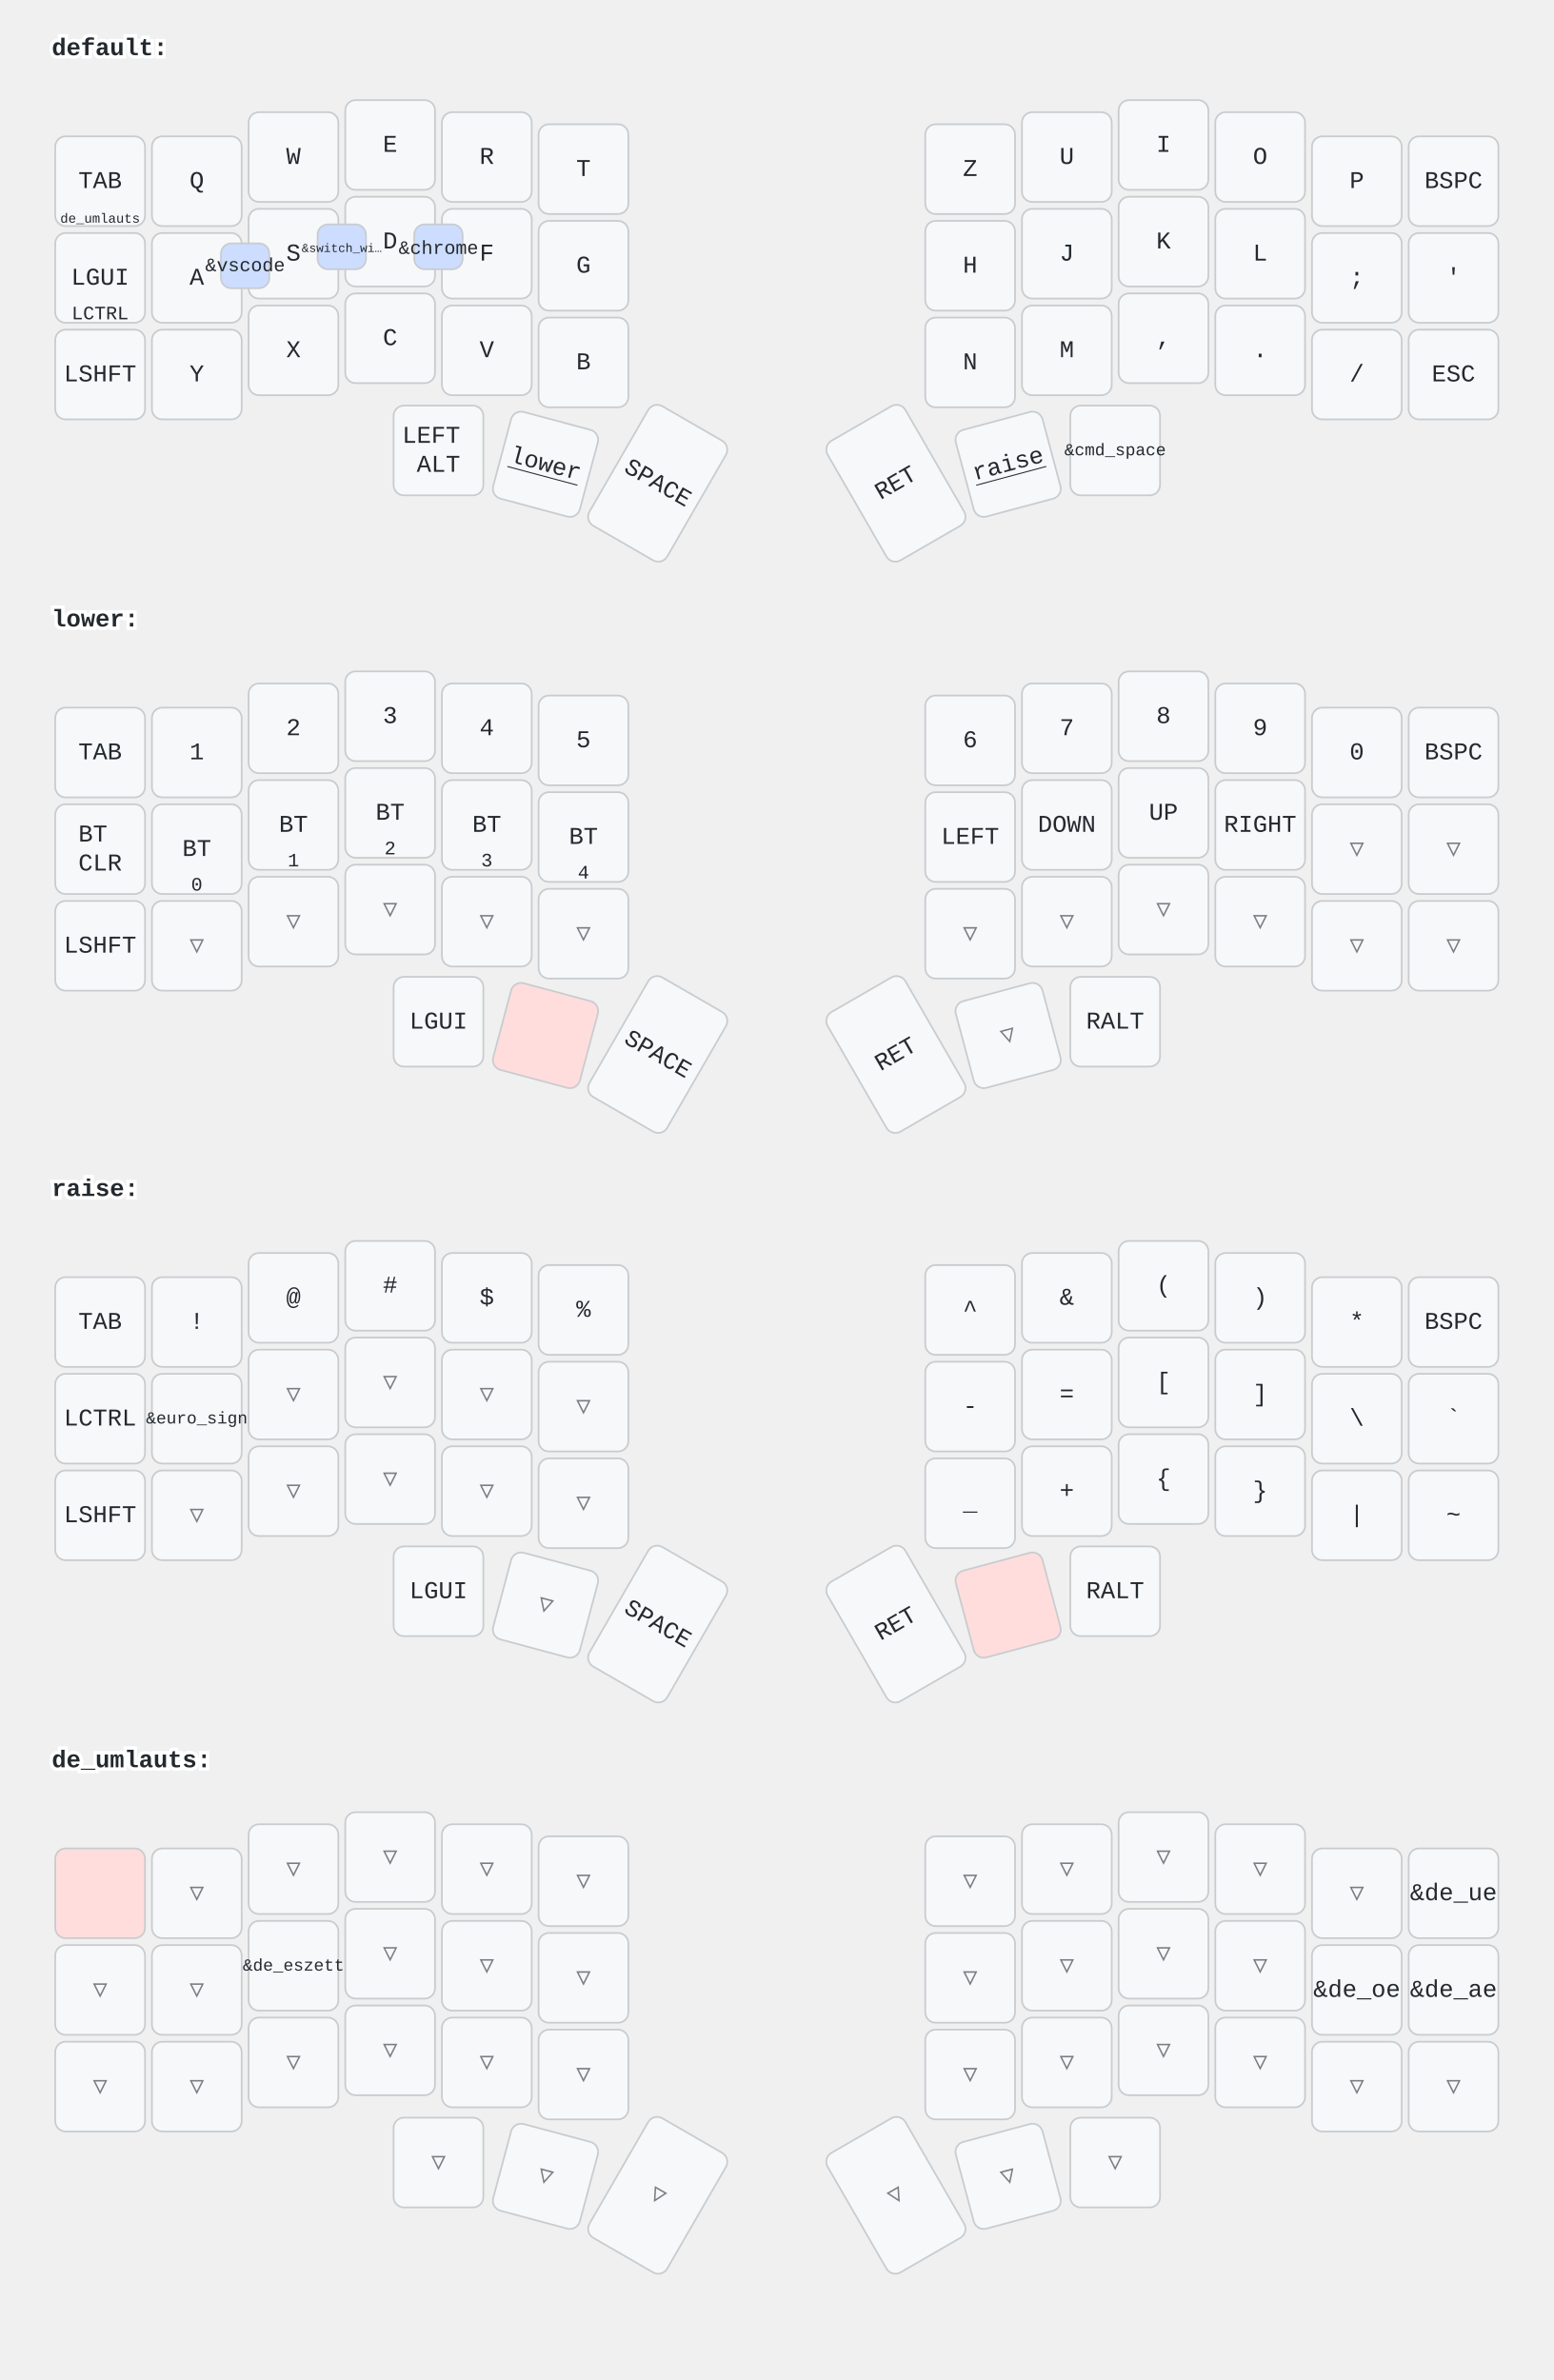
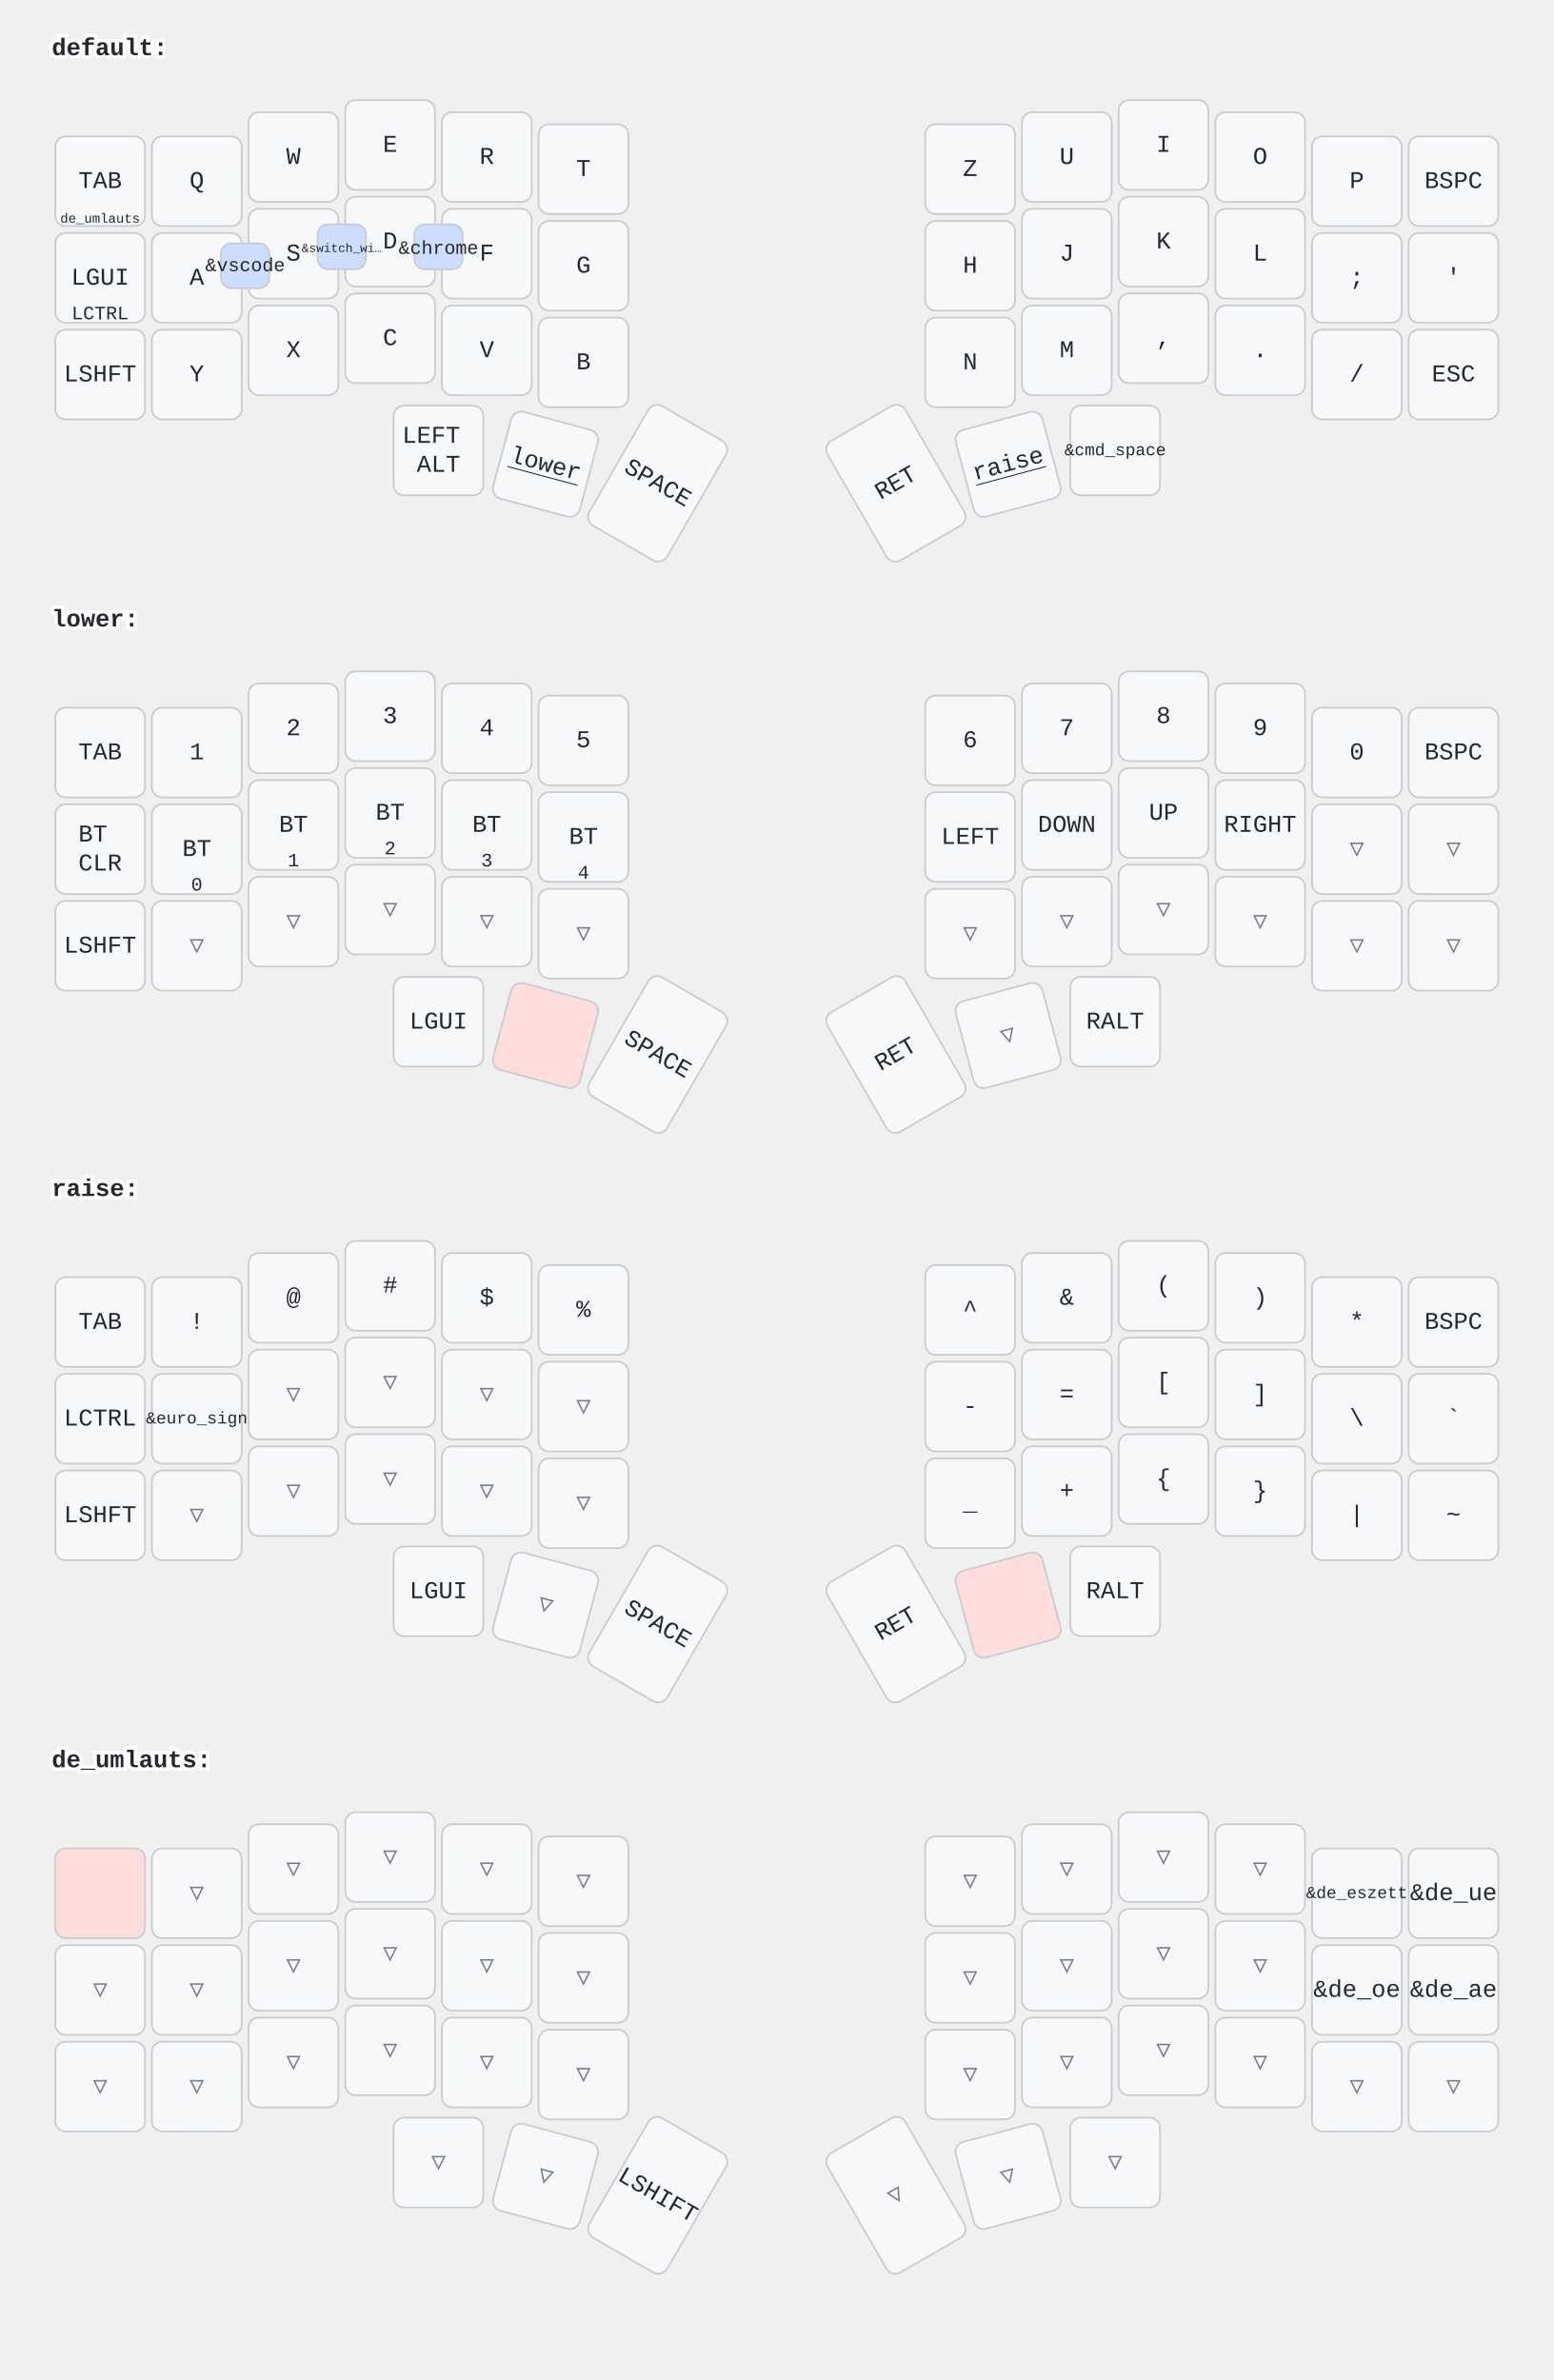
<svg xmlns="http://www.w3.org/2000/svg" width="900" height="1379" viewBox="0 0 900 1379" class="keymap">
  <style>/* inherit to force styles through use tags */
svg path {
    fill: inherit;
}

/* font and background color specifications */
svg.keymap {
    font-family: SFMono-Regular,Consolas,Liberation Mono,Menlo,monospace;
    font-size: 14px;
    font-kerning: normal;
    text-rendering: optimizeLegibility;
    fill: #24292e;
}

/* default key styling */
rect.key {
    fill: #f6f8fa;
}

rect.key, rect.combo {
    stroke: #c9cccf;
    stroke-width: 1;
}

/* default key side styling, only used is draw_key_sides is set */
rect.side {
    filter: brightness(90%);
}

/* color accent for combo boxes */
rect.combo, rect.combo-separate {
    fill: #cdf;
}

/* color accent for held keys */
rect.held, rect.combo.held {
    fill: #fdd;
}

/* color accent for ghost (optional) keys */
rect.ghost, rect.combo.ghost {
    stroke-dasharray: 4, 4;
    stroke-width: 2;
}

text {
    text-anchor: middle;
    dominant-baseline: middle;
}

/* styling for layer labels */
text.label {
    font-weight: bold;
    text-anchor: start;
    stroke: white;
    stroke-width: 4;
    paint-order: stroke;
}

/* styling for optional footer */
text.footer {
    text-anchor: end;
    dominant-baseline: auto;
    stroke: white;
    stroke-width: 4;
    paint-order: stroke;
}

/* styling for combo tap, and key hold/shifted label text */
text.combo, text.hold, text.shifted {
    font-size: 11px;
}

text.hold {
    text-anchor: middle;
    dominant-baseline: auto;
}

text.shifted {
    text-anchor: middle;
    dominant-baseline: hanging;
}

text.layer-activator {
    text-decoration: underline;
}

/* styling for hold/shifted label text in combo box */
text.combo.hold, text.combo.shifted {
    font-size: 8px;
}

/* lighter symbol for transparent keys */
text.trans {
    fill: #7b7e81;
}

/* styling for combo dendrons */
path.combo {
    stroke-width: 1;
    stroke: gray;
    fill: none;
}

/* Start Tabler Icons Cleanup */
/* cannot use height/width with glyphs */
.icon-tabler &gt; path {
    fill: inherit;
    stroke: inherit;
    stroke-width: 2;
}
/* hide tabler's default box */
.icon-tabler &gt; path[stroke="none"][fill="none"] {
    visibility: hidden;
}
/* End Tabler Icons Cleanup */
</style>
  <g transform="translate(30, 0)" class="layer-default">
    <text x="0" y="28" class="label" id="default">default:</text>
    <g transform="translate(0, 56)">
      <g transform="translate(28, 49)" class="key keypos-0">
        <rect rx="6" ry="6" x="-26" y="-26" width="52" height="52" class="key" />
        <text x="0" y="0" class="key tap">TAB</text>
        <a href="#de_umlauts">
          <text x="0" y="24" class="key hold layer-activator">
            <tspan style="font-size: 70%">de_umlauts</tspan>
          </text>
        </a>
      </g>
      <g transform="translate(84, 49)" class="key keypos-1">
        <rect rx="6" ry="6" x="-26" y="-26" width="52" height="52" class="key" />
        <text x="0" y="0" class="key tap">Q</text>
      </g>
      <g transform="translate(140, 35)" class="key keypos-2">
        <rect rx="6" ry="6" x="-26" y="-26" width="52" height="52" class="key" />
        <text x="0" y="0" class="key tap">W</text>
      </g>
      <g transform="translate(196, 28)" class="key keypos-3">
        <rect rx="6" ry="6" x="-26" y="-26" width="52" height="52" class="key" />
        <text x="0" y="0" class="key tap">E</text>
      </g>
      <g transform="translate(252, 35)" class="key keypos-4">
        <rect rx="6" ry="6" x="-26" y="-26" width="52" height="52" class="key" />
        <text x="0" y="0" class="key tap">R</text>
      </g>
      <g transform="translate(308, 42)" class="key keypos-5">
        <rect rx="6" ry="6" x="-26" y="-26" width="52" height="52" class="key" />
        <text x="0" y="0" class="key tap">T</text>
      </g>
      <g transform="translate(532, 42)" class="key keypos-6">
        <rect rx="6" ry="6" x="-26" y="-26" width="52" height="52" class="key" />
        <text x="0" y="0" class="key tap">Z</text>
      </g>
      <g transform="translate(588, 35)" class="key keypos-7">
        <rect rx="6" ry="6" x="-26" y="-26" width="52" height="52" class="key" />
        <text x="0" y="0" class="key tap">U</text>
      </g>
      <g transform="translate(644, 28)" class="key keypos-8">
        <rect rx="6" ry="6" x="-26" y="-26" width="52" height="52" class="key" />
        <text x="0" y="0" class="key tap">I</text>
      </g>
      <g transform="translate(700, 35)" class="key keypos-9">
        <rect rx="6" ry="6" x="-26" y="-26" width="52" height="52" class="key" />
        <text x="0" y="0" class="key tap">O</text>
      </g>
      <g transform="translate(756, 49)" class="key keypos-10">
        <rect rx="6" ry="6" x="-26" y="-26" width="52" height="52" class="key" />
        <text x="0" y="0" class="key tap">P</text>
      </g>
      <g transform="translate(812, 49)" class="key keypos-11">
        <rect rx="6" ry="6" x="-26" y="-26" width="52" height="52" class="key" />
        <text x="0" y="0" class="key tap">BSPC</text>
      </g>
      <g transform="translate(28, 105)" class="key keypos-12">
        <rect rx="6" ry="6" x="-26" y="-26" width="52" height="52" class="key" />
        <text x="0" y="0" class="key tap">LGUI</text>
        <text x="0" y="24" class="key hold">LCTRL</text>
      </g>
      <g transform="translate(84, 105)" class="key keypos-13">
        <rect rx="6" ry="6" x="-26" y="-26" width="52" height="52" class="key" />
        <text x="0" y="0" class="key tap">A</text>
      </g>
      <g transform="translate(140, 91)" class="key keypos-14">
        <rect rx="6" ry="6" x="-26" y="-26" width="52" height="52" class="key" />
        <text x="0" y="0" class="key tap">S</text>
      </g>
      <g transform="translate(196, 84)" class="key keypos-15">
        <rect rx="6" ry="6" x="-26" y="-26" width="52" height="52" class="key" />
        <text x="0" y="0" class="key tap">D</text>
      </g>
      <g transform="translate(252, 91)" class="key keypos-16">
        <rect rx="6" ry="6" x="-26" y="-26" width="52" height="52" class="key" />
        <text x="0" y="0" class="key tap">F</text>
      </g>
      <g transform="translate(308, 98)" class="key keypos-17">
        <rect rx="6" ry="6" x="-26" y="-26" width="52" height="52" class="key" />
        <text x="0" y="0" class="key tap">G</text>
      </g>
      <g transform="translate(532, 98)" class="key keypos-18">
        <rect rx="6" ry="6" x="-26" y="-26" width="52" height="52" class="key" />
        <text x="0" y="0" class="key tap">H</text>
      </g>
      <g transform="translate(588, 91)" class="key keypos-19">
        <rect rx="6" ry="6" x="-26" y="-26" width="52" height="52" class="key" />
        <text x="0" y="0" class="key tap">J</text>
      </g>
      <g transform="translate(644, 84)" class="key keypos-20">
        <rect rx="6" ry="6" x="-26" y="-26" width="52" height="52" class="key" />
        <text x="0" y="0" class="key tap">K</text>
      </g>
      <g transform="translate(700, 91)" class="key keypos-21">
        <rect rx="6" ry="6" x="-26" y="-26" width="52" height="52" class="key" />
        <text x="0" y="0" class="key tap">L</text>
      </g>
      <g transform="translate(756, 105)" class="key keypos-22">
        <rect rx="6" ry="6" x="-26" y="-26" width="52" height="52" class="key" />
        <text x="0" y="0" class="key tap">;</text>
      </g>
      <g transform="translate(812, 105)" class="key keypos-23">
        <rect rx="6" ry="6" x="-26" y="-26" width="52" height="52" class="key" />
        <text x="0" y="0" class="key tap">'</text>
      </g>
      <g transform="translate(28, 161)" class="key keypos-24">
        <rect rx="6" ry="6" x="-26" y="-26" width="52" height="52" class="key" />
        <text x="0" y="0" class="key tap">LSHFT</text>
      </g>
      <g transform="translate(84, 161)" class="key keypos-25">
        <rect rx="6" ry="6" x="-26" y="-26" width="52" height="52" class="key" />
        <text x="0" y="0" class="key tap">Y</text>
      </g>
      <g transform="translate(140, 147)" class="key keypos-26">
        <rect rx="6" ry="6" x="-26" y="-26" width="52" height="52" class="key" />
        <text x="0" y="0" class="key tap">X</text>
      </g>
      <g transform="translate(196, 140)" class="key keypos-27">
        <rect rx="6" ry="6" x="-26" y="-26" width="52" height="52" class="key" />
        <text x="0" y="0" class="key tap">C</text>
      </g>
      <g transform="translate(252, 147)" class="key keypos-28">
        <rect rx="6" ry="6" x="-26" y="-26" width="52" height="52" class="key" />
        <text x="0" y="0" class="key tap">V</text>
      </g>
      <g transform="translate(308, 154)" class="key keypos-29">
        <rect rx="6" ry="6" x="-26" y="-26" width="52" height="52" class="key" />
        <text x="0" y="0" class="key tap">B</text>
      </g>
      <g transform="translate(532, 154)" class="key keypos-30">
        <rect rx="6" ry="6" x="-26" y="-26" width="52" height="52" class="key" />
        <text x="0" y="0" class="key tap">N</text>
      </g>
      <g transform="translate(588, 147)" class="key keypos-31">
        <rect rx="6" ry="6" x="-26" y="-26" width="52" height="52" class="key" />
        <text x="0" y="0" class="key tap">M</text>
      </g>
      <g transform="translate(644, 140)" class="key keypos-32">
        <rect rx="6" ry="6" x="-26" y="-26" width="52" height="52" class="key" />
        <text x="0" y="0" class="key tap">,</text>
      </g>
      <g transform="translate(700, 147)" class="key keypos-33">
        <rect rx="6" ry="6" x="-26" y="-26" width="52" height="52" class="key" />
        <text x="0" y="0" class="key tap">.</text>
      </g>
      <g transform="translate(756, 161)" class="key keypos-34">
        <rect rx="6" ry="6" x="-26" y="-26" width="52" height="52" class="key" />
        <text x="0" y="0" class="key tap">/</text>
      </g>
      <g transform="translate(812, 161)" class="key keypos-35">
        <rect rx="6" ry="6" x="-26" y="-26" width="52" height="52" class="key" />
        <text x="0" y="0" class="key tap">ESC</text>
      </g>
      <g transform="translate(224, 205)" class="key keypos-36">
        <rect rx="6" ry="6" x="-26" y="-26" width="52" height="52" class="key" />
        <text x="0" y="0" class="key tap">
          <tspan x="0" dy="-0.6em">LEFT</tspan>
          <tspan x="0" dy="1.2em">ALT</tspan>
        </text>
      </g>
      <g transform="translate(286, 213) rotate(15.0)" class="key keypos-37">
        <rect rx="6" ry="6" x="-26" y="-26" width="52" height="52" class="key" />
        <a href="#lower">
          <text x="0" y="0" class="key tap layer-activator">lower</text>
        </a>
      </g>
      <g transform="translate(351, 224) rotate(30.0)" class="key keypos-38">
        <rect rx="6" ry="6" x="-26" y="-40" width="52" height="80" class="key" />
        <text x="0" y="0" class="key tap">SPACE</text>
      </g>
      <g transform="translate(489, 224) rotate(-30.0)" class="key keypos-39">
        <rect rx="6" ry="6" x="-26" y="-40" width="52" height="80" class="key" />
        <text x="0" y="0" class="key tap">RET</text>
      </g>
      <g transform="translate(554, 213) rotate(-15.0)" class="key keypos-40">
        <rect rx="6" ry="6" x="-26" y="-26" width="52" height="52" class="key" />
        <a href="#raise">
          <text x="0" y="0" class="key tap layer-activator">raise</text>
        </a>
      </g>
      <g transform="translate(616, 205)" class="key keypos-41">
        <rect rx="6" ry="6" x="-26" y="-26" width="52" height="52" class="key" />
        <text x="0" y="0" class="key tap">
          <tspan style="font-size: 70%">&amp;cmd_space</tspan>
        </text>
      </g>
      <g class="combo combopos-0">
        <rect rx="6" ry="6" x="98" y="85" width="28" height="26" class="combo" />
        <text x="112" y="98" class="combo tap">&amp;vscode</text>
      </g>
      <g class="combo combopos-1">
        <rect rx="6" ry="6" x="210" y="74" width="28" height="26" class="combo" />
        <text x="224" y="88" class="combo tap">&amp;chrome</text>
      </g>
      <g class="combo combopos-2">
        <rect rx="6" ry="6" x="154" y="74" width="28" height="26" class="combo" />
        <text x="168" y="88" class="combo tap">
          <tspan style="font-size: 64%">&amp;switch_wi…</tspan>
        </text>
      </g>
    </g>
  </g>
  <g transform="translate(30, 331)" class="layer-lower">
    <text x="0" y="28" class="label" id="lower">lower:</text>
    <g transform="translate(0, 56)">
      <g transform="translate(28, 49)" class="key keypos-0">
        <rect rx="6" ry="6" x="-26" y="-26" width="52" height="52" class="key" />
        <text x="0" y="0" class="key tap">TAB</text>
      </g>
      <g transform="translate(84, 49)" class="key keypos-1">
        <rect rx="6" ry="6" x="-26" y="-26" width="52" height="52" class="key" />
        <text x="0" y="0" class="key tap">1</text>
      </g>
      <g transform="translate(140, 35)" class="key keypos-2">
        <rect rx="6" ry="6" x="-26" y="-26" width="52" height="52" class="key" />
        <text x="0" y="0" class="key tap">2</text>
      </g>
      <g transform="translate(196, 28)" class="key keypos-3">
        <rect rx="6" ry="6" x="-26" y="-26" width="52" height="52" class="key" />
        <text x="0" y="0" class="key tap">3</text>
      </g>
      <g transform="translate(252, 35)" class="key keypos-4">
        <rect rx="6" ry="6" x="-26" y="-26" width="52" height="52" class="key" />
        <text x="0" y="0" class="key tap">4</text>
      </g>
      <g transform="translate(308, 42)" class="key keypos-5">
        <rect rx="6" ry="6" x="-26" y="-26" width="52" height="52" class="key" />
        <text x="0" y="0" class="key tap">5</text>
      </g>
      <g transform="translate(532, 42)" class="key keypos-6">
        <rect rx="6" ry="6" x="-26" y="-26" width="52" height="52" class="key" />
        <text x="0" y="0" class="key tap">6</text>
      </g>
      <g transform="translate(588, 35)" class="key keypos-7">
        <rect rx="6" ry="6" x="-26" y="-26" width="52" height="52" class="key" />
        <text x="0" y="0" class="key tap">7</text>
      </g>
      <g transform="translate(644, 28)" class="key keypos-8">
        <rect rx="6" ry="6" x="-26" y="-26" width="52" height="52" class="key" />
        <text x="0" y="0" class="key tap">8</text>
      </g>
      <g transform="translate(700, 35)" class="key keypos-9">
        <rect rx="6" ry="6" x="-26" y="-26" width="52" height="52" class="key" />
        <text x="0" y="0" class="key tap">9</text>
      </g>
      <g transform="translate(756, 49)" class="key keypos-10">
        <rect rx="6" ry="6" x="-26" y="-26" width="52" height="52" class="key" />
        <text x="0" y="0" class="key tap">0</text>
      </g>
      <g transform="translate(812, 49)" class="key keypos-11">
        <rect rx="6" ry="6" x="-26" y="-26" width="52" height="52" class="key" />
        <text x="0" y="0" class="key tap">BSPC</text>
      </g>
      <g transform="translate(28, 105)" class="key keypos-12">
        <rect rx="6" ry="6" x="-26" y="-26" width="52" height="52" class="key" />
        <text x="0" y="0" class="key tap">
          <tspan x="0" dy="-0.6em">BT</tspan>
          <tspan x="0" dy="1.2em">CLR</tspan>
        </text>
      </g>
      <g transform="translate(84, 105)" class="key keypos-13">
        <rect rx="6" ry="6" x="-26" y="-26" width="52" height="52" class="key" />
        <text x="0" y="0" class="key tap">BT</text>
        <text x="0" y="24" class="key hold">0</text>
      </g>
      <g transform="translate(140, 91)" class="key keypos-14">
        <rect rx="6" ry="6" x="-26" y="-26" width="52" height="52" class="key" />
        <text x="0" y="0" class="key tap">BT</text>
        <text x="0" y="24" class="key hold">1</text>
      </g>
      <g transform="translate(196, 84)" class="key keypos-15">
        <rect rx="6" ry="6" x="-26" y="-26" width="52" height="52" class="key" />
        <text x="0" y="0" class="key tap">BT</text>
        <text x="0" y="24" class="key hold">2</text>
      </g>
      <g transform="translate(252, 91)" class="key keypos-16">
        <rect rx="6" ry="6" x="-26" y="-26" width="52" height="52" class="key" />
        <text x="0" y="0" class="key tap">BT</text>
        <text x="0" y="24" class="key hold">3</text>
      </g>
      <g transform="translate(308, 98)" class="key keypos-17">
        <rect rx="6" ry="6" x="-26" y="-26" width="52" height="52" class="key" />
        <text x="0" y="0" class="key tap">BT</text>
        <text x="0" y="24" class="key hold">4</text>
      </g>
      <g transform="translate(532, 98)" class="key keypos-18">
        <rect rx="6" ry="6" x="-26" y="-26" width="52" height="52" class="key" />
        <text x="0" y="0" class="key tap">LEFT</text>
      </g>
      <g transform="translate(588, 91)" class="key keypos-19">
        <rect rx="6" ry="6" x="-26" y="-26" width="52" height="52" class="key" />
        <text x="0" y="0" class="key tap">DOWN</text>
      </g>
      <g transform="translate(644, 84)" class="key keypos-20">
        <rect rx="6" ry="6" x="-26" y="-26" width="52" height="52" class="key" />
        <text x="0" y="0" class="key tap">UP</text>
      </g>
      <g transform="translate(700, 91)" class="key keypos-21">
        <rect rx="6" ry="6" x="-26" y="-26" width="52" height="52" class="key" />
        <text x="0" y="0" class="key tap">RIGHT</text>
      </g>
      <g transform="translate(756, 105)" class="key trans keypos-22">
        <rect rx="6" ry="6" x="-26" y="-26" width="52" height="52" class="key trans" />
        <text x="0" y="0" class="key trans tap">▽</text>
      </g>
      <g transform="translate(812, 105)" class="key trans keypos-23">
        <rect rx="6" ry="6" x="-26" y="-26" width="52" height="52" class="key trans" />
        <text x="0" y="0" class="key trans tap">▽</text>
      </g>
      <g transform="translate(28, 161)" class="key keypos-24">
        <rect rx="6" ry="6" x="-26" y="-26" width="52" height="52" class="key" />
        <text x="0" y="0" class="key tap">LSHFT</text>
      </g>
      <g transform="translate(84, 161)" class="key trans keypos-25">
        <rect rx="6" ry="6" x="-26" y="-26" width="52" height="52" class="key trans" />
        <text x="0" y="0" class="key trans tap">▽</text>
      </g>
      <g transform="translate(140, 147)" class="key trans keypos-26">
        <rect rx="6" ry="6" x="-26" y="-26" width="52" height="52" class="key trans" />
        <text x="0" y="0" class="key trans tap">▽</text>
      </g>
      <g transform="translate(196, 140)" class="key trans keypos-27">
        <rect rx="6" ry="6" x="-26" y="-26" width="52" height="52" class="key trans" />
        <text x="0" y="0" class="key trans tap">▽</text>
      </g>
      <g transform="translate(252, 147)" class="key trans keypos-28">
        <rect rx="6" ry="6" x="-26" y="-26" width="52" height="52" class="key trans" />
        <text x="0" y="0" class="key trans tap">▽</text>
      </g>
      <g transform="translate(308, 154)" class="key trans keypos-29">
        <rect rx="6" ry="6" x="-26" y="-26" width="52" height="52" class="key trans" />
        <text x="0" y="0" class="key trans tap">▽</text>
      </g>
      <g transform="translate(532, 154)" class="key trans keypos-30">
        <rect rx="6" ry="6" x="-26" y="-26" width="52" height="52" class="key trans" />
        <text x="0" y="0" class="key trans tap">▽</text>
      </g>
      <g transform="translate(588, 147)" class="key trans keypos-31">
        <rect rx="6" ry="6" x="-26" y="-26" width="52" height="52" class="key trans" />
        <text x="0" y="0" class="key trans tap">▽</text>
      </g>
      <g transform="translate(644, 140)" class="key trans keypos-32">
        <rect rx="6" ry="6" x="-26" y="-26" width="52" height="52" class="key trans" />
        <text x="0" y="0" class="key trans tap">▽</text>
      </g>
      <g transform="translate(700, 147)" class="key trans keypos-33">
        <rect rx="6" ry="6" x="-26" y="-26" width="52" height="52" class="key trans" />
        <text x="0" y="0" class="key trans tap">▽</text>
      </g>
      <g transform="translate(756, 161)" class="key trans keypos-34">
        <rect rx="6" ry="6" x="-26" y="-26" width="52" height="52" class="key trans" />
        <text x="0" y="0" class="key trans tap">▽</text>
      </g>
      <g transform="translate(812, 161)" class="key trans keypos-35">
        <rect rx="6" ry="6" x="-26" y="-26" width="52" height="52" class="key trans" />
        <text x="0" y="0" class="key trans tap">▽</text>
      </g>
      <g transform="translate(224, 205)" class="key keypos-36">
        <rect rx="6" ry="6" x="-26" y="-26" width="52" height="52" class="key" />
        <text x="0" y="0" class="key tap">LGUI</text>
      </g>
      <g transform="translate(286, 213) rotate(15.0)" class="key held keypos-37">
        <rect rx="6" ry="6" x="-26" y="-26" width="52" height="52" class="key held" />
      </g>
      <g transform="translate(351, 224) rotate(30.0)" class="key keypos-38">
        <rect rx="6" ry="6" x="-26" y="-40" width="52" height="80" class="key" />
        <text x="0" y="0" class="key tap">SPACE</text>
      </g>
      <g transform="translate(489, 224) rotate(-30.0)" class="key keypos-39">
        <rect rx="6" ry="6" x="-26" y="-40" width="52" height="80" class="key" />
        <text x="0" y="0" class="key tap">RET</text>
      </g>
      <g transform="translate(554, 213) rotate(-15.0)" class="key trans keypos-40">
        <rect rx="6" ry="6" x="-26" y="-26" width="52" height="52" class="key trans" />
        <text x="0" y="0" class="key trans tap">▽</text>
      </g>
      <g transform="translate(616, 205)" class="key keypos-41">
        <rect rx="6" ry="6" x="-26" y="-26" width="52" height="52" class="key" />
        <text x="0" y="0" class="key tap">RALT</text>
      </g>
    </g>
  </g>
  <g transform="translate(30, 661)" class="layer-raise">
    <text x="0" y="28" class="label" id="raise">raise:</text>
    <g transform="translate(0, 56)">
      <g transform="translate(28, 49)" class="key keypos-0">
        <rect rx="6" ry="6" x="-26" y="-26" width="52" height="52" class="key" />
        <text x="0" y="0" class="key tap">TAB</text>
      </g>
      <g transform="translate(84, 49)" class="key keypos-1">
        <rect rx="6" ry="6" x="-26" y="-26" width="52" height="52" class="key" />
        <text x="0" y="0" class="key tap">!</text>
      </g>
      <g transform="translate(140, 35)" class="key keypos-2">
        <rect rx="6" ry="6" x="-26" y="-26" width="52" height="52" class="key" />
        <text x="0" y="0" class="key tap">@</text>
      </g>
      <g transform="translate(196, 28)" class="key keypos-3">
        <rect rx="6" ry="6" x="-26" y="-26" width="52" height="52" class="key" />
        <text x="0" y="0" class="key tap">#</text>
      </g>
      <g transform="translate(252, 35)" class="key keypos-4">
        <rect rx="6" ry="6" x="-26" y="-26" width="52" height="52" class="key" />
        <text x="0" y="0" class="key tap">$</text>
      </g>
      <g transform="translate(308, 42)" class="key keypos-5">
        <rect rx="6" ry="6" x="-26" y="-26" width="52" height="52" class="key" />
        <text x="0" y="0" class="key tap">%</text>
      </g>
      <g transform="translate(532, 42)" class="key keypos-6">
        <rect rx="6" ry="6" x="-26" y="-26" width="52" height="52" class="key" />
        <text x="0" y="0" class="key tap">^</text>
      </g>
      <g transform="translate(588, 35)" class="key keypos-7">
        <rect rx="6" ry="6" x="-26" y="-26" width="52" height="52" class="key" />
        <text x="0" y="0" class="key tap">&amp;</text>
      </g>
      <g transform="translate(644, 28)" class="key keypos-8">
        <rect rx="6" ry="6" x="-26" y="-26" width="52" height="52" class="key" />
        <text x="0" y="0" class="key tap">(</text>
      </g>
      <g transform="translate(700, 35)" class="key keypos-9">
        <rect rx="6" ry="6" x="-26" y="-26" width="52" height="52" class="key" />
        <text x="0" y="0" class="key tap">)</text>
      </g>
      <g transform="translate(756, 49)" class="key keypos-10">
        <rect rx="6" ry="6" x="-26" y="-26" width="52" height="52" class="key" />
        <text x="0" y="0" class="key tap">*</text>
      </g>
      <g transform="translate(812, 49)" class="key keypos-11">
        <rect rx="6" ry="6" x="-26" y="-26" width="52" height="52" class="key" />
        <text x="0" y="0" class="key tap">BSPC</text>
      </g>
      <g transform="translate(28, 105)" class="key keypos-12">
        <rect rx="6" ry="6" x="-26" y="-26" width="52" height="52" class="key" />
        <text x="0" y="0" class="key tap">LCTRL</text>
      </g>
      <g transform="translate(84, 105)" class="key keypos-13">
        <rect rx="6" ry="6" x="-26" y="-26" width="52" height="52" class="key" />
        <text x="0" y="0" class="key tap">
          <tspan style="font-size: 70%">&amp;euro_sign</tspan>
        </text>
      </g>
      <g transform="translate(140, 91)" class="key trans keypos-14">
        <rect rx="6" ry="6" x="-26" y="-26" width="52" height="52" class="key trans" />
        <text x="0" y="0" class="key trans tap">▽</text>
      </g>
      <g transform="translate(196, 84)" class="key trans keypos-15">
        <rect rx="6" ry="6" x="-26" y="-26" width="52" height="52" class="key trans" />
        <text x="0" y="0" class="key trans tap">▽</text>
      </g>
      <g transform="translate(252, 91)" class="key trans keypos-16">
        <rect rx="6" ry="6" x="-26" y="-26" width="52" height="52" class="key trans" />
        <text x="0" y="0" class="key trans tap">▽</text>
      </g>
      <g transform="translate(308, 98)" class="key trans keypos-17">
        <rect rx="6" ry="6" x="-26" y="-26" width="52" height="52" class="key trans" />
        <text x="0" y="0" class="key trans tap">▽</text>
      </g>
      <g transform="translate(532, 98)" class="key keypos-18">
        <rect rx="6" ry="6" x="-26" y="-26" width="52" height="52" class="key" />
        <text x="0" y="0" class="key tap">-</text>
      </g>
      <g transform="translate(588, 91)" class="key keypos-19">
        <rect rx="6" ry="6" x="-26" y="-26" width="52" height="52" class="key" />
        <text x="0" y="0" class="key tap">=</text>
      </g>
      <g transform="translate(644, 84)" class="key keypos-20">
        <rect rx="6" ry="6" x="-26" y="-26" width="52" height="52" class="key" />
        <text x="0" y="0" class="key tap">[</text>
      </g>
      <g transform="translate(700, 91)" class="key keypos-21">
        <rect rx="6" ry="6" x="-26" y="-26" width="52" height="52" class="key" />
        <text x="0" y="0" class="key tap">]</text>
      </g>
      <g transform="translate(756, 105)" class="key keypos-22">
        <rect rx="6" ry="6" x="-26" y="-26" width="52" height="52" class="key" />
        <text x="0" y="0" class="key tap">\</text>
      </g>
      <g transform="translate(812, 105)" class="key keypos-23">
        <rect rx="6" ry="6" x="-26" y="-26" width="52" height="52" class="key" />
        <text x="0" y="0" class="key tap">`</text>
      </g>
      <g transform="translate(28, 161)" class="key keypos-24">
        <rect rx="6" ry="6" x="-26" y="-26" width="52" height="52" class="key" />
        <text x="0" y="0" class="key tap">LSHFT</text>
      </g>
      <g transform="translate(84, 161)" class="key trans keypos-25">
        <rect rx="6" ry="6" x="-26" y="-26" width="52" height="52" class="key trans" />
        <text x="0" y="0" class="key trans tap">▽</text>
      </g>
      <g transform="translate(140, 147)" class="key trans keypos-26">
        <rect rx="6" ry="6" x="-26" y="-26" width="52" height="52" class="key trans" />
        <text x="0" y="0" class="key trans tap">▽</text>
      </g>
      <g transform="translate(196, 140)" class="key trans keypos-27">
        <rect rx="6" ry="6" x="-26" y="-26" width="52" height="52" class="key trans" />
        <text x="0" y="0" class="key trans tap">▽</text>
      </g>
      <g transform="translate(252, 147)" class="key trans keypos-28">
        <rect rx="6" ry="6" x="-26" y="-26" width="52" height="52" class="key trans" />
        <text x="0" y="0" class="key trans tap">▽</text>
      </g>
      <g transform="translate(308, 154)" class="key trans keypos-29">
        <rect rx="6" ry="6" x="-26" y="-26" width="52" height="52" class="key trans" />
        <text x="0" y="0" class="key trans tap">▽</text>
      </g>
      <g transform="translate(532, 154)" class="key keypos-30">
        <rect rx="6" ry="6" x="-26" y="-26" width="52" height="52" class="key" />
        <text x="0" y="0" class="key tap">_</text>
      </g>
      <g transform="translate(588, 147)" class="key keypos-31">
        <rect rx="6" ry="6" x="-26" y="-26" width="52" height="52" class="key" />
        <text x="0" y="0" class="key tap">+</text>
      </g>
      <g transform="translate(644, 140)" class="key keypos-32">
        <rect rx="6" ry="6" x="-26" y="-26" width="52" height="52" class="key" />
        <text x="0" y="0" class="key tap">{</text>
      </g>
      <g transform="translate(700, 147)" class="key keypos-33">
        <rect rx="6" ry="6" x="-26" y="-26" width="52" height="52" class="key" />
        <text x="0" y="0" class="key tap">}</text>
      </g>
      <g transform="translate(756, 161)" class="key keypos-34">
        <rect rx="6" ry="6" x="-26" y="-26" width="52" height="52" class="key" />
        <text x="0" y="0" class="key tap">|</text>
      </g>
      <g transform="translate(812, 161)" class="key keypos-35">
        <rect rx="6" ry="6" x="-26" y="-26" width="52" height="52" class="key" />
        <text x="0" y="0" class="key tap">~</text>
      </g>
      <g transform="translate(224, 205)" class="key keypos-36">
        <rect rx="6" ry="6" x="-26" y="-26" width="52" height="52" class="key" />
        <text x="0" y="0" class="key tap">LGUI</text>
      </g>
      <g transform="translate(286, 213) rotate(15.0)" class="key trans keypos-37">
        <rect rx="6" ry="6" x="-26" y="-26" width="52" height="52" class="key trans" />
        <text x="0" y="0" class="key trans tap">▽</text>
      </g>
      <g transform="translate(351, 224) rotate(30.0)" class="key keypos-38">
        <rect rx="6" ry="6" x="-26" y="-40" width="52" height="80" class="key" />
        <text x="0" y="0" class="key tap">SPACE</text>
      </g>
      <g transform="translate(489, 224) rotate(-30.0)" class="key keypos-39">
        <rect rx="6" ry="6" x="-26" y="-40" width="52" height="80" class="key" />
        <text x="0" y="0" class="key tap">RET</text>
      </g>
      <g transform="translate(554, 213) rotate(-15.0)" class="key held keypos-40">
        <rect rx="6" ry="6" x="-26" y="-26" width="52" height="52" class="key held" />
      </g>
      <g transform="translate(616, 205)" class="key keypos-41">
        <rect rx="6" ry="6" x="-26" y="-26" width="52" height="52" class="key" />
        <text x="0" y="0" class="key tap">RALT</text>
      </g>
    </g>
  </g>
  <g transform="translate(30, 992)" class="layer-de_umlauts">
    <text x="0" y="28" class="label" id="de_umlauts">de_umlauts:</text>
    <g transform="translate(0, 56)">
      <g transform="translate(28, 49)" class="key held keypos-0">
        <rect rx="6" ry="6" x="-26" y="-26" width="52" height="52" class="key held" />
      </g>
      <g transform="translate(84, 49)" class="key trans keypos-1">
        <rect rx="6" ry="6" x="-26" y="-26" width="52" height="52" class="key trans" />
        <text x="0" y="0" class="key trans tap">▽</text>
      </g>
      <g transform="translate(140, 35)" class="key trans keypos-2">
        <rect rx="6" ry="6" x="-26" y="-26" width="52" height="52" class="key trans" />
        <text x="0" y="0" class="key trans tap">▽</text>
      </g>
      <g transform="translate(196, 28)" class="key trans keypos-3">
        <rect rx="6" ry="6" x="-26" y="-26" width="52" height="52" class="key trans" />
        <text x="0" y="0" class="key trans tap">▽</text>
      </g>
      <g transform="translate(252, 35)" class="key trans keypos-4">
        <rect rx="6" ry="6" x="-26" y="-26" width="52" height="52" class="key trans" />
        <text x="0" y="0" class="key trans tap">▽</text>
      </g>
      <g transform="translate(308, 42)" class="key trans keypos-5">
        <rect rx="6" ry="6" x="-26" y="-26" width="52" height="52" class="key trans" />
        <text x="0" y="0" class="key trans tap">▽</text>
      </g>
      <g transform="translate(532, 42)" class="key trans keypos-6">
        <rect rx="6" ry="6" x="-26" y="-26" width="52" height="52" class="key trans" />
        <text x="0" y="0" class="key trans tap">▽</text>
      </g>
      <g transform="translate(588, 35)" class="key trans keypos-7">
        <rect rx="6" ry="6" x="-26" y="-26" width="52" height="52" class="key trans" />
        <text x="0" y="0" class="key trans tap">▽</text>
      </g>
      <g transform="translate(644, 28)" class="key trans keypos-8">
        <rect rx="6" ry="6" x="-26" y="-26" width="52" height="52" class="key trans" />
        <text x="0" y="0" class="key trans tap">▽</text>
      </g>
      <g transform="translate(700, 35)" class="key trans keypos-9">
        <rect rx="6" ry="6" x="-26" y="-26" width="52" height="52" class="key trans" />
        <text x="0" y="0" class="key trans tap">▽</text>
      </g>
-       <g transform="translate(756, 49)" class="key trans keypos-10">
-         <rect rx="6" ry="6" x="-26" y="-26" width="52" height="52" class="key trans" />
-         <text x="0" y="0" class="key trans tap">▽</text>
-       </g>
-       <g transform="translate(812, 49)" class="key keypos-11">
-         <rect rx="6" ry="6" x="-26" y="-26" width="52" height="52" class="key" />
-         <text x="0" y="0" class="key tap">&amp;de_ue</text>
-       </g>
-       <g transform="translate(28, 105)" class="key trans keypos-12">
-         <rect rx="6" ry="6" x="-26" y="-26" width="52" height="52" class="key trans" />
-         <text x="0" y="0" class="key trans tap">▽</text>
-       </g>
-       <g transform="translate(84, 105)" class="key trans keypos-13">
-         <rect rx="6" ry="6" x="-26" y="-26" width="52" height="52" class="key trans" />
-         <text x="0" y="0" class="key trans tap">▽</text>
-       </g>
-       <g transform="translate(140, 91)" class="key keypos-14">
+       <g transform="translate(756, 49)" class="key keypos-10">
        <rect rx="6" ry="6" x="-26" y="-26" width="52" height="52" class="key" />
        <text x="0" y="0" class="key tap">
          <tspan style="font-size: 70%">&amp;de_eszett</tspan>
        </text>
      </g>
+       <g transform="translate(812, 49)" class="key keypos-11">
+         <rect rx="6" ry="6" x="-26" y="-26" width="52" height="52" class="key" />
+         <text x="0" y="0" class="key tap">&amp;de_ue</text>
+       </g>
+       <g transform="translate(28, 105)" class="key trans keypos-12">
+         <rect rx="6" ry="6" x="-26" y="-26" width="52" height="52" class="key trans" />
+         <text x="0" y="0" class="key trans tap">▽</text>
+       </g>
+       <g transform="translate(84, 105)" class="key trans keypos-13">
+         <rect rx="6" ry="6" x="-26" y="-26" width="52" height="52" class="key trans" />
+         <text x="0" y="0" class="key trans tap">▽</text>
+       </g>
+       <g transform="translate(140, 91)" class="key trans keypos-14">
+         <rect rx="6" ry="6" x="-26" y="-26" width="52" height="52" class="key trans" />
+         <text x="0" y="0" class="key trans tap">▽</text>
+       </g>
      <g transform="translate(196, 84)" class="key trans keypos-15">
        <rect rx="6" ry="6" x="-26" y="-26" width="52" height="52" class="key trans" />
        <text x="0" y="0" class="key trans tap">▽</text>
      </g>
      <g transform="translate(252, 91)" class="key trans keypos-16">
        <rect rx="6" ry="6" x="-26" y="-26" width="52" height="52" class="key trans" />
        <text x="0" y="0" class="key trans tap">▽</text>
      </g>
      <g transform="translate(308, 98)" class="key trans keypos-17">
        <rect rx="6" ry="6" x="-26" y="-26" width="52" height="52" class="key trans" />
        <text x="0" y="0" class="key trans tap">▽</text>
      </g>
      <g transform="translate(532, 98)" class="key trans keypos-18">
        <rect rx="6" ry="6" x="-26" y="-26" width="52" height="52" class="key trans" />
        <text x="0" y="0" class="key trans tap">▽</text>
      </g>
      <g transform="translate(588, 91)" class="key trans keypos-19">
        <rect rx="6" ry="6" x="-26" y="-26" width="52" height="52" class="key trans" />
        <text x="0" y="0" class="key trans tap">▽</text>
      </g>
      <g transform="translate(644, 84)" class="key trans keypos-20">
        <rect rx="6" ry="6" x="-26" y="-26" width="52" height="52" class="key trans" />
        <text x="0" y="0" class="key trans tap">▽</text>
      </g>
      <g transform="translate(700, 91)" class="key trans keypos-21">
        <rect rx="6" ry="6" x="-26" y="-26" width="52" height="52" class="key trans" />
        <text x="0" y="0" class="key trans tap">▽</text>
      </g>
      <g transform="translate(756, 105)" class="key keypos-22">
        <rect rx="6" ry="6" x="-26" y="-26" width="52" height="52" class="key" />
        <text x="0" y="0" class="key tap">&amp;de_oe</text>
      </g>
      <g transform="translate(812, 105)" class="key keypos-23">
        <rect rx="6" ry="6" x="-26" y="-26" width="52" height="52" class="key" />
        <text x="0" y="0" class="key tap">&amp;de_ae</text>
      </g>
      <g transform="translate(28, 161)" class="key trans keypos-24">
        <rect rx="6" ry="6" x="-26" y="-26" width="52" height="52" class="key trans" />
        <text x="0" y="0" class="key trans tap">▽</text>
      </g>
      <g transform="translate(84, 161)" class="key trans keypos-25">
        <rect rx="6" ry="6" x="-26" y="-26" width="52" height="52" class="key trans" />
        <text x="0" y="0" class="key trans tap">▽</text>
      </g>
      <g transform="translate(140, 147)" class="key trans keypos-26">
        <rect rx="6" ry="6" x="-26" y="-26" width="52" height="52" class="key trans" />
        <text x="0" y="0" class="key trans tap">▽</text>
      </g>
      <g transform="translate(196, 140)" class="key trans keypos-27">
        <rect rx="6" ry="6" x="-26" y="-26" width="52" height="52" class="key trans" />
        <text x="0" y="0" class="key trans tap">▽</text>
      </g>
      <g transform="translate(252, 147)" class="key trans keypos-28">
        <rect rx="6" ry="6" x="-26" y="-26" width="52" height="52" class="key trans" />
        <text x="0" y="0" class="key trans tap">▽</text>
      </g>
      <g transform="translate(308, 154)" class="key trans keypos-29">
        <rect rx="6" ry="6" x="-26" y="-26" width="52" height="52" class="key trans" />
        <text x="0" y="0" class="key trans tap">▽</text>
      </g>
      <g transform="translate(532, 154)" class="key trans keypos-30">
        <rect rx="6" ry="6" x="-26" y="-26" width="52" height="52" class="key trans" />
        <text x="0" y="0" class="key trans tap">▽</text>
      </g>
      <g transform="translate(588, 147)" class="key trans keypos-31">
        <rect rx="6" ry="6" x="-26" y="-26" width="52" height="52" class="key trans" />
        <text x="0" y="0" class="key trans tap">▽</text>
      </g>
      <g transform="translate(644, 140)" class="key trans keypos-32">
        <rect rx="6" ry="6" x="-26" y="-26" width="52" height="52" class="key trans" />
        <text x="0" y="0" class="key trans tap">▽</text>
      </g>
      <g transform="translate(700, 147)" class="key trans keypos-33">
        <rect rx="6" ry="6" x="-26" y="-26" width="52" height="52" class="key trans" />
        <text x="0" y="0" class="key trans tap">▽</text>
      </g>
      <g transform="translate(756, 161)" class="key trans keypos-34">
        <rect rx="6" ry="6" x="-26" y="-26" width="52" height="52" class="key trans" />
        <text x="0" y="0" class="key trans tap">▽</text>
      </g>
      <g transform="translate(812, 161)" class="key trans keypos-35">
        <rect rx="6" ry="6" x="-26" y="-26" width="52" height="52" class="key trans" />
        <text x="0" y="0" class="key trans tap">▽</text>
      </g>
      <g transform="translate(224, 205)" class="key trans keypos-36">
        <rect rx="6" ry="6" x="-26" y="-26" width="52" height="52" class="key trans" />
        <text x="0" y="0" class="key trans tap">▽</text>
      </g>
      <g transform="translate(286, 213) rotate(15.0)" class="key trans keypos-37">
        <rect rx="6" ry="6" x="-26" y="-26" width="52" height="52" class="key trans" />
        <text x="0" y="0" class="key trans tap">▽</text>
      </g>
-       <g transform="translate(351, 224) rotate(30.0)" class="key trans keypos-38">
-         <rect rx="6" ry="6" x="-26" y="-40" width="52" height="80" class="key trans" />
-         <text x="0" y="0" class="key trans tap">▽</text>
+       <g transform="translate(351, 224) rotate(30.0)" class="key keypos-38">
+         <rect rx="6" ry="6" x="-26" y="-40" width="52" height="80" class="key" />
+         <text x="0" y="0" class="key tap">LSHIFT</text>
      </g>
      <g transform="translate(489, 224) rotate(-30.0)" class="key trans keypos-39">
        <rect rx="6" ry="6" x="-26" y="-40" width="52" height="80" class="key trans" />
        <text x="0" y="0" class="key trans tap">▽</text>
      </g>
      <g transform="translate(554, 213) rotate(-15.0)" class="key trans keypos-40">
        <rect rx="6" ry="6" x="-26" y="-26" width="52" height="52" class="key trans" />
        <text x="0" y="0" class="key trans tap">▽</text>
      </g>
      <g transform="translate(616, 205)" class="key trans keypos-41">
        <rect rx="6" ry="6" x="-26" y="-26" width="52" height="52" class="key trans" />
        <text x="0" y="0" class="key trans tap">▽</text>
      </g>
    </g>
  </g>
</svg>
